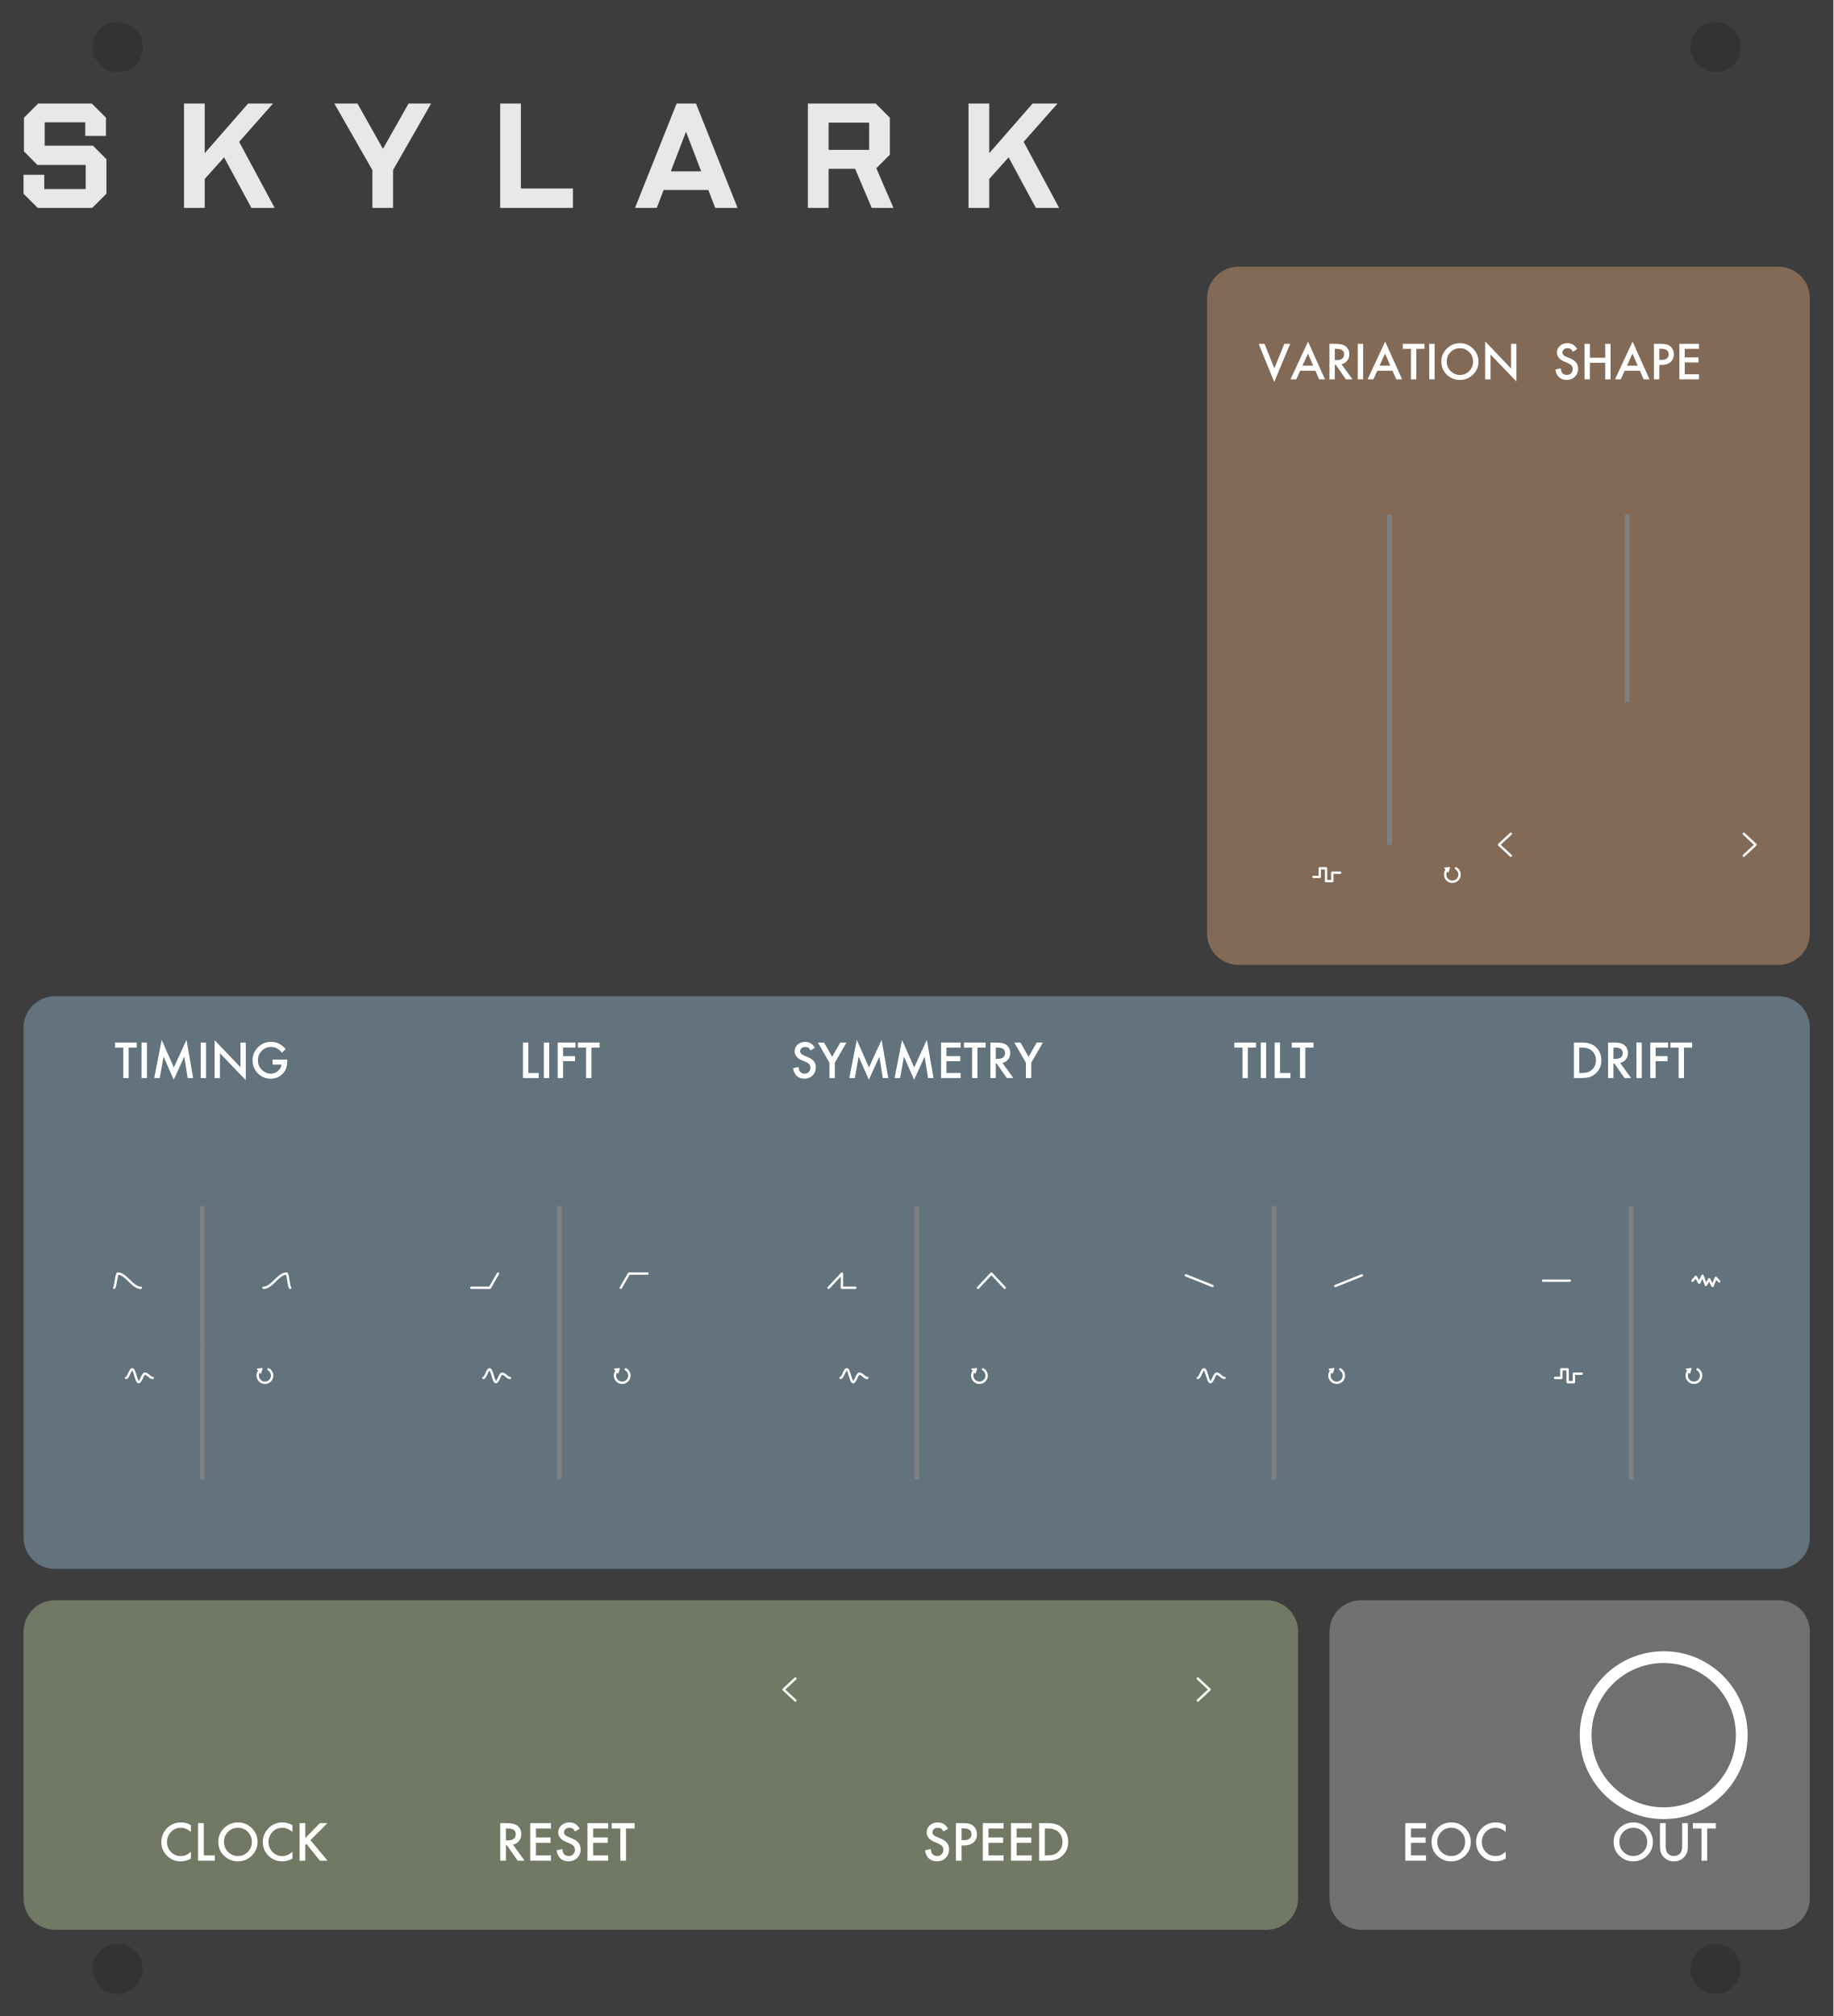
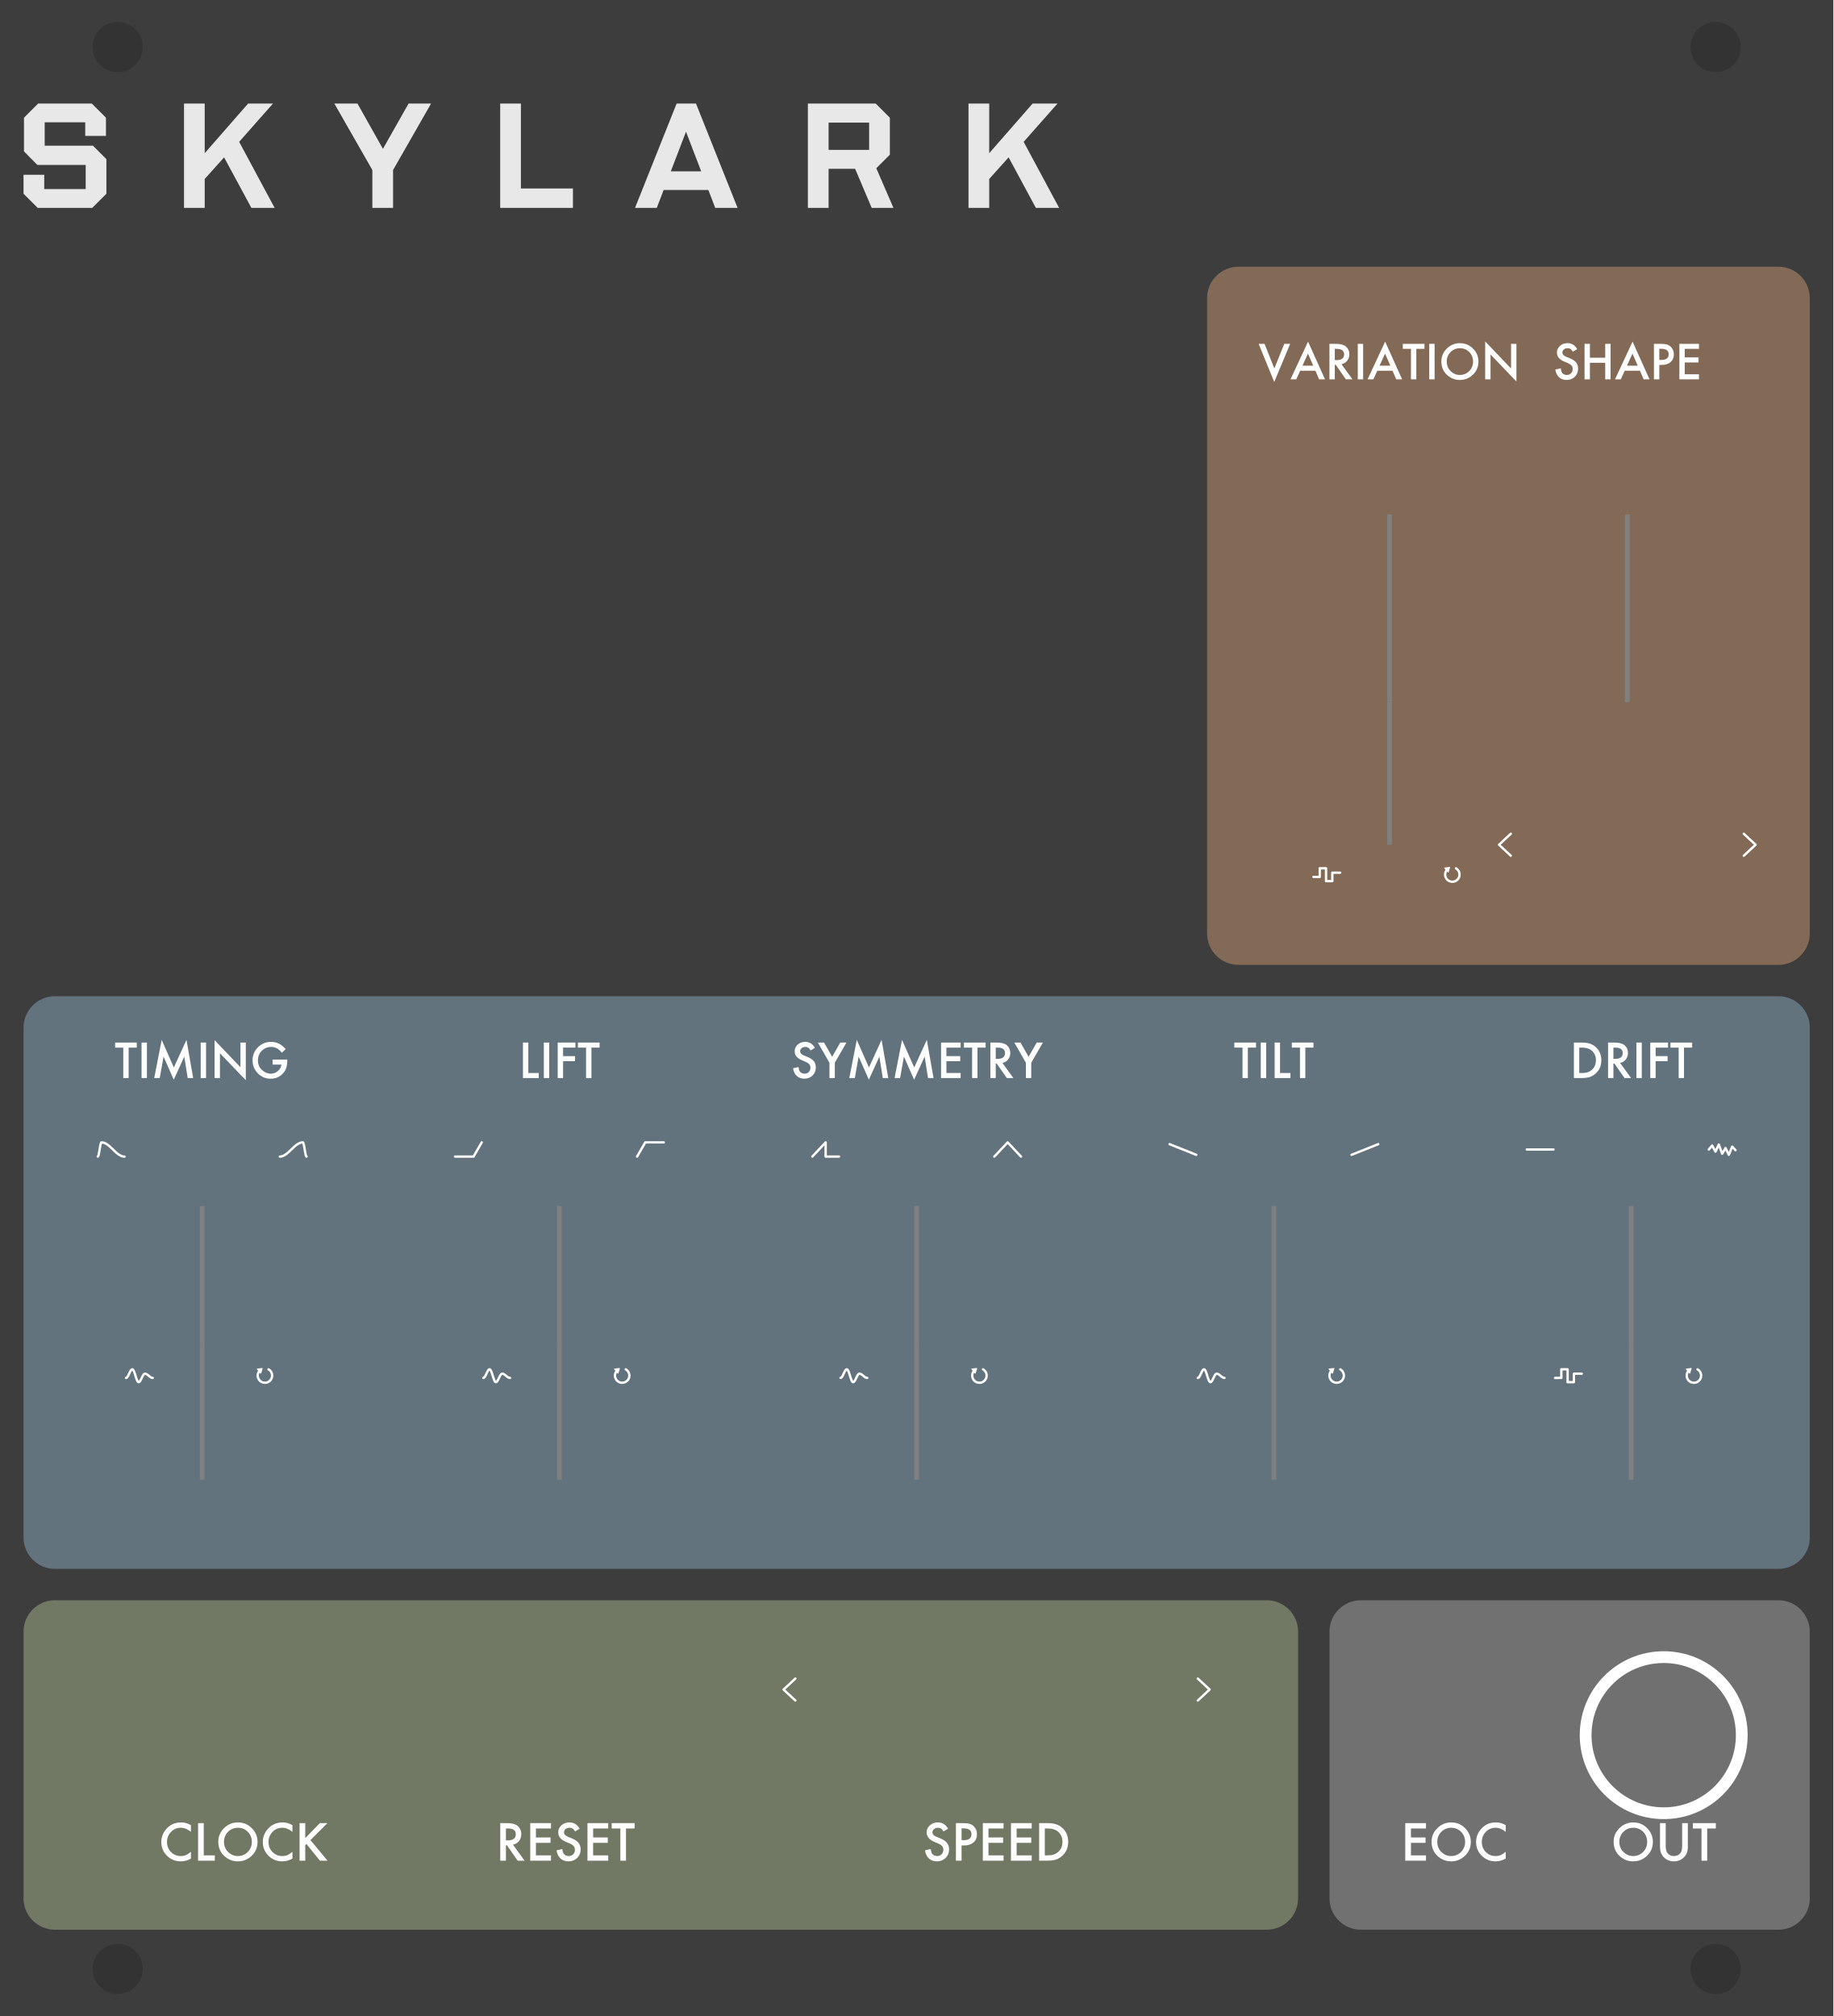
<svg xmlns="http://www.w3.org/2000/svg" version="1.1" width="116.84mm" height="128.5mm" viewBox="0 0 116.84 128.5">
  <g id="panel">
    <rect x="0" y="0" width="116.84" height="128.5" fill="#3d3d3d" />
    <rect class="zone" x="76.93" y="17.00" width="38.41" height="44.50" rx="2.00" fill="#b98f6a" fill-opacity="0.55" />
    <rect class="zone" x="1.50" y="63.50" width="113.84" height="36.50" rx="2.00" fill="#7f9fb3" fill-opacity="0.55" />
    <rect class="zone" x="1.50" y="102.00" width="81.23" height="21.00" rx="2.00" fill="#9aa883" fill-opacity="0.55" />
    <rect class="zone" x="84.73" y="102.00" width="30.61" height="21.00" rx="2.00" fill="#9a9a9a" fill-opacity="0.55" />
    <rect class="zone" x="100.68" y="105.25" width="10.70" height="10.70" rx="5.35" fill="#ffffff" fill-opacity="1.0" />
    <rect class="zone" x="101.43" y="106.00" width="9.20" height="9.20" rx="4.60" fill="#707070" fill-opacity="1.0" />
    <circle cx="7.5" cy="3.0" r="1.6" fill="#333333" />
    <circle cx="109.34" cy="3.0" r="1.6" fill="#333333" />
    <circle cx="7.5" cy="125.5" r="1.6" fill="#333333" />
    <circle cx="109.34" cy="125.5" r="1.6" fill="#333333" />
    <rect x="88.41" y="32.791" width="0.3" height="11.962" fill="#808080" />
    <rect x="88.41" y="44.753" width="0.3" height="9.091" fill="#808080" />
    <rect x="103.56" y="32.791" width="0.3" height="11.962" fill="#808080" />
    <rect x="12.734" y="76.868" width="0.3" height="8.911" fill="#808080" />
    <rect x="12.734" y="85.779" width="0.3" height="8.533" fill="#808080" />
    <rect x="35.502" y="76.868" width="0.3" height="8.911" fill="#808080" />
    <rect x="35.502" y="85.779" width="0.3" height="8.533" fill="#808080" />
    <rect x="58.27" y="76.868" width="0.3" height="8.911" fill="#808080" />
    <rect x="58.27" y="85.779" width="0.3" height="8.533" fill="#808080" />
    <rect x="81.038" y="76.868" width="0.3" height="8.911" fill="#808080" />
    <rect x="81.038" y="85.779" width="0.3" height="8.533" fill="#808080" />
    <rect x="103.806" y="76.868" width="0.3" height="8.911" fill="#808080" />
    <rect x="103.806" y="85.779" width="0.3" height="8.533" fill="#808080" />
    <path fill="#e8e8e8" d="M2.402 13.25H5.879L6.781 12.348V10.143L5.926 9.288H2.848V7.797H5.432V8.662H6.753V7.503L5.85 6.6H2.43L1.528 7.503V9.649L2.383 10.514H5.461V12.053H2.82V11.141H1.499V12.348Z M11.727 13.25H13.047V11.407L14.282 10.03L16.021 13.25H17.503L15.242 9.041L17.398 6.6H15.812L13.047 9.764V6.6H11.727Z M23.731 13.25H25.051V10.837L27.474 6.6H26.039L24.405 9.488L22.781 6.6H21.308L23.731 10.837Z M31.878 13.25H36.514V12.015H33.198V6.6H31.878Z M40.471 13.25H41.858L42.295 12.11H45.145L45.582 13.25H47.007L44.357 6.6H43.122ZM42.751 10.922 43.72 8.396 44.689 10.922Z M51.487 13.25H52.808V10.761H54.499L55.553 13.25H56.94L55.848 10.723L56.712 9.858V7.503L55.81 6.6H51.487ZM52.808 9.555V7.816H55.392V9.555Z M61.724 13.25H63.045V11.407L64.28 10.03L66.018 13.25H67.5L65.239 9.041L67.396 6.6H65.809L63.045 9.764V6.6H61.724Z" />
    <path fill="#ffffff" d="M80.591 21.916 81.216 23.484 81.85 21.916H82.224L81.209 24.348L80.217 21.916Z M83.834 23.629H82.865L82.613 24.178H82.246L83.365 21.774L84.445 24.178H84.071ZM83.695 23.308 83.359 22.539 83.008 23.308Z M85.493 23.214 86.194 24.178H85.776L85.13 23.252H85.069V24.178H84.727V21.916H85.127Q85.575 21.916 85.775 22.085Q85.994 22.272 85.994 22.58Q85.994 22.82 85.857 22.993Q85.719 23.166 85.493 23.214ZM85.069 22.955H85.177Q85.662 22.955 85.662 22.584Q85.662 22.237 85.19 22.237H85.069Z M86.875 21.916V24.178H86.533V21.916Z M88.747 23.629H87.779L87.527 24.178H87.159L88.278 21.774L89.358 24.178H88.984ZM88.608 23.308 88.272 22.539 87.921 23.308Z M90.264 22.237V24.178H89.923V22.237H89.403V21.916H90.783V22.237Z M91.429 21.916V24.178H91.088V21.916Z M91.86 23.037Q91.86 22.559 92.21 22.217Q92.558 21.874 93.048 21.874Q93.531 21.874 93.877 22.22Q94.224 22.565 94.224 23.05Q94.224 23.538 93.875 23.878Q93.525 24.219 93.03 24.219Q92.592 24.219 92.243 23.916Q91.86 23.58 91.86 23.037ZM92.204 23.041Q92.204 23.416 92.456 23.658Q92.706 23.9 93.034 23.9Q93.39 23.9 93.635 23.654Q93.88 23.405 93.88 23.047Q93.88 22.685 93.638 22.441Q93.398 22.195 93.043 22.195Q92.69 22.195 92.447 22.441Q92.204 22.684 92.204 23.041Z M94.653 24.178V21.762L96.302 23.488V21.916H96.644V24.316L94.994 22.595V24.178Z" />
    <path fill="#ffffff" d="M100.516 22.253 100.239 22.417Q100.161 22.282 100.091 22.241Q100.018 22.195 99.902 22.195Q99.76 22.195 99.666 22.275Q99.573 22.354 99.573 22.474Q99.573 22.64 99.819 22.741L100.044 22.833Q100.32 22.945 100.447 23.105Q100.575 23.265 100.575 23.498Q100.575 23.81 100.366 24.014Q100.157 24.219 99.846 24.219Q99.552 24.219 99.36 24.045Q99.171 23.87 99.124 23.554L99.47 23.478Q99.493 23.677 99.552 23.753Q99.658 23.9 99.86 23.9Q100.019 23.9 100.125 23.793Q100.23 23.686 100.23 23.522Q100.23 23.456 100.212 23.401Q100.194 23.346 100.155 23.3Q100.116 23.254 100.054 23.213Q99.993 23.173 99.908 23.136L99.69 23.046Q99.225 22.849 99.225 22.471Q99.225 22.217 99.42 22.045Q99.615 21.872 99.905 21.872Q100.296 21.872 100.516 22.253Z M101.327 22.801H102.303V21.916H102.644V24.178H102.303V23.122H101.327V24.178H100.986V21.916H101.327Z M104.515 23.629H103.547L103.295 24.178H102.927L104.046 21.774L105.126 24.178H104.752ZM104.376 23.308 104.04 22.539 103.689 23.308Z M105.75 23.26V24.178H105.408V21.916H105.795Q106.079 21.916 106.224 21.956Q106.371 21.995 106.482 22.105Q106.677 22.296 106.677 22.586Q106.677 22.896 106.469 23.078Q106.261 23.26 105.908 23.26ZM105.75 22.943H105.877Q106.347 22.943 106.347 22.581Q106.347 22.231 105.863 22.231H105.75Z M108.277 22.237H107.37V22.781H108.25V23.101H107.37V23.857H108.277V24.178H107.029V21.916H108.277Z" />
    <path fill="#ffffff" d="M8.199 66.774V68.715H7.857V66.774H7.337V66.453H8.717V66.774Z M9.363 66.453V68.715H9.022V66.453Z M9.828 68.715 10.304 66.283 11.08 68.041 11.884 66.283 12.312 68.715H11.962L11.744 67.35L11.074 68.819L10.424 67.348L10.181 68.715Z M13.132 66.453V68.715H12.791V66.453Z M13.676 68.715V66.299L15.325 68.025V66.453H15.666V68.853L14.017 67.132V68.715Z M17.372 67.537H18.306V67.612Q18.306 67.867 18.246 68.063Q18.187 68.245 18.048 68.403Q17.733 68.757 17.247 68.757Q16.772 68.757 16.434 68.415Q16.096 68.07 16.096 67.589Q16.096 67.096 16.44 66.754Q16.784 66.409 17.278 66.409Q17.543 66.409 17.773 66.518Q17.993 66.626 18.205 66.869L17.962 67.102Q17.684 66.732 17.284 66.732Q16.925 66.732 16.682 66.979Q16.438 67.222 16.438 67.589Q16.438 67.966 16.709 68.211Q16.963 68.438 17.259 68.438Q17.511 68.438 17.711 68.268Q17.912 68.097 17.936 67.858H17.372Z" />
    <path fill="#ffffff" d="M33.671 66.453V68.394H34.336V68.715H33.329V66.453Z M35.001 66.453V68.715H34.66V66.453Z M36.674 66.774H35.886V67.318H36.646V67.638H35.886V68.715H35.544V66.453H36.674Z M37.693 66.774V68.715H37.352V66.774H36.832V66.453H38.212V66.774Z" />
    <path fill="#ffffff" d="M51.936 66.79 51.659 66.954Q51.581 66.819 51.511 66.778Q51.438 66.732 51.322 66.732Q51.18 66.732 51.086 66.812Q50.993 66.891 50.993 67.011Q50.993 67.177 51.239 67.278L51.464 67.37Q51.74 67.482 51.867 67.642Q51.994 67.802 51.994 68.035Q51.994 68.347 51.786 68.551Q51.577 68.756 51.266 68.756Q50.972 68.756 50.78 68.582Q50.591 68.407 50.544 68.091L50.89 68.015Q50.913 68.214 50.972 68.29Q51.077 68.437 51.28 68.437Q51.439 68.437 51.545 68.33Q51.65 68.223 51.65 68.059Q51.65 67.993 51.632 67.938Q51.614 67.883 51.575 67.837Q51.536 67.791 51.474 67.75Q51.413 67.71 51.328 67.673L51.11 67.583Q50.645 67.386 50.645 67.008Q50.645 66.754 50.84 66.582Q51.035 66.409 51.325 66.409Q51.716 66.409 51.936 66.79Z M52.863 67.738 52.125 66.453H52.517L53.035 67.357L53.553 66.453H53.946L53.204 67.738V68.715H52.863Z M54.127 68.715 54.603 66.283 55.38 68.041 56.184 66.283 56.612 68.715H56.262L56.043 67.35L55.374 68.819L54.723 67.348L54.48 68.715Z M57.012 68.715 57.488 66.283 58.264 68.041 59.068 66.283 59.496 68.715H59.146L58.928 67.35L58.258 68.819L57.608 67.348L57.365 68.715Z M61.223 66.774H60.316V67.318H61.197V67.638H60.316V68.394H61.223V68.715H59.975V66.453H61.223Z M62.295 66.774V68.715H61.954V66.774H61.434V66.453H62.814V66.774Z M63.885 67.751 64.585 68.715H64.167L63.521 67.789H63.46V68.715H63.118V66.453H63.518Q63.967 66.453 64.166 66.622Q64.386 66.809 64.386 67.117Q64.386 67.357 64.248 67.53Q64.11 67.703 63.885 67.751ZM63.46 67.492H63.568Q64.053 67.492 64.053 67.121Q64.053 66.774 63.581 66.774H63.46Z M65.382 67.738 64.643 66.453H65.036L65.553 67.357L66.072 66.453H66.464L65.723 67.738V68.715H65.382Z" />
    <path fill="#ffffff" d="M79.528 66.774V68.715H79.187V66.774H78.667V66.453H80.047V66.774Z M80.693 66.453V68.715H80.352V66.453Z M81.578 66.453V68.394H82.243V68.715H81.236V66.453Z M83.19 66.774V68.715H82.849V66.774H82.329V66.453H83.709V66.774Z" />
    <path fill="#ffffff" d="M100.306 68.715V66.453H100.781Q101.122 66.453 101.32 66.521Q101.532 66.587 101.705 66.745Q102.055 67.064 102.055 67.584Q102.055 68.106 101.691 68.428Q101.508 68.589 101.307 68.652Q101.119 68.715 100.775 68.715ZM100.648 68.394H100.801Q101.031 68.394 101.184 68.346Q101.336 68.295 101.459 68.183Q101.711 67.953 101.711 67.584Q101.711 67.212 101.462 66.981Q101.238 66.774 100.801 66.774H100.648Z M103.251 67.751 103.951 68.715H103.533L102.887 67.789H102.826V68.715H102.485V66.453H102.884Q103.333 66.453 103.532 66.622Q103.752 66.809 103.752 67.117Q103.752 67.357 103.614 67.53Q103.476 67.703 103.251 67.751ZM102.826 67.492H102.934Q103.419 67.492 103.419 67.121Q103.419 66.774 102.947 66.774H102.826Z M104.632 66.453V68.715H104.291V66.453Z M106.305 66.774H105.517V67.318H106.277V67.638H105.517V68.715H105.175V66.453H106.305Z M107.324 66.774V68.715H106.983V66.774H106.463V66.453H107.843V66.774Z" />
    <path fill="#ffffff" d="M12.168 116.335V116.763Q11.855 116.501 11.52 116.501Q11.151 116.501 10.898 116.766Q10.644 117.03 10.644 117.411Q10.644 117.788 10.898 118.047Q11.152 118.305 11.521 118.305Q11.712 118.305 11.845 118.243Q11.92 118.212 12 118.16Q12.079 118.107 12.168 118.033V118.468Q11.858 118.643 11.517 118.643Q11.004 118.643 10.641 118.285Q10.28 117.924 10.28 117.414Q10.28 116.957 10.582 116.599Q10.954 116.16 11.545 116.16Q11.867 116.16 12.168 116.335Z M12.985 116.206V118.26H13.689V118.6H12.624V116.206Z M13.912 117.392Q13.912 116.887 14.282 116.524Q14.651 116.161 15.169 116.161Q15.681 116.161 16.047 116.527Q16.414 116.893 16.414 117.406Q16.414 117.923 16.045 118.282Q15.675 118.643 15.151 118.643Q14.687 118.643 14.318 118.322Q13.912 117.967 13.912 117.392ZM14.276 117.397Q14.276 117.794 14.543 118.05Q14.808 118.305 15.155 118.305Q15.532 118.305 15.791 118.045Q16.05 117.781 16.05 117.403Q16.05 117.02 15.794 116.761Q15.54 116.501 15.165 116.501Q14.791 116.501 14.534 116.761Q14.276 117.019 14.276 117.397Z M18.637 116.335V116.763Q18.324 116.501 17.989 116.501Q17.62 116.501 17.367 116.766Q17.113 117.03 17.113 117.411Q17.113 117.788 17.367 118.047Q17.622 118.305 17.991 118.305Q18.181 118.305 18.315 118.243Q18.389 118.212 18.469 118.16Q18.549 118.107 18.637 118.033V118.468Q18.327 118.643 17.986 118.643Q17.473 118.643 17.11 118.285Q16.749 117.924 16.749 117.414Q16.749 116.957 17.051 116.599Q17.423 116.16 18.014 116.16Q18.336 116.16 18.637 116.335Z M19.454 117.161 20.386 116.206H20.868L19.786 117.29L20.874 118.6H20.391L19.529 117.535L19.454 117.609V118.6H19.093V116.206H19.454Z" />
    <path fill="#ffffff" d="M32.693 117.58 33.434 118.6H32.992L32.309 117.62H32.244V118.6H31.882V116.206H32.306Q32.78 116.206 32.991 116.385Q33.223 116.583 33.223 116.909Q33.223 117.163 33.078 117.346Q32.932 117.529 32.693 117.58ZM32.244 117.306H32.358Q32.872 117.306 32.872 116.913Q32.872 116.546 32.372 116.546H32.244Z M35.115 116.546H34.155V117.121H35.087V117.461H34.155V118.26H35.115V118.6H33.794V116.206H35.115Z M36.943 116.563 36.65 116.737Q36.567 116.594 36.493 116.551Q36.415 116.501 36.293 116.501Q36.143 116.501 36.043 116.586Q35.944 116.67 35.944 116.797Q35.944 116.972 36.205 117.079L36.443 117.177Q36.735 117.295 36.87 117.464Q37.005 117.634 37.005 117.881Q37.005 118.211 36.784 118.426Q36.563 118.643 36.234 118.643Q35.923 118.643 35.719 118.459Q35.519 118.274 35.47 117.94L35.836 117.859Q35.86 118.07 35.923 118.15Q36.034 118.305 36.248 118.305Q36.417 118.305 36.529 118.192Q36.64 118.079 36.64 117.905Q36.64 117.836 36.621 117.778Q36.602 117.719 36.56 117.671Q36.519 117.622 36.454 117.579Q36.389 117.536 36.299 117.498L36.068 117.402Q35.577 117.194 35.577 116.794Q35.577 116.524 35.783 116.343Q35.989 116.16 36.296 116.16Q36.71 116.16 36.943 116.563Z M38.761 116.546H37.801V117.121H38.733V117.461H37.801V118.26H38.761V118.6H37.44V116.206H38.761Z M39.896 116.546V118.6H39.535V116.546H38.984V116.206H40.445V116.546Z" />
    <path fill="#ffffff" d="M60.423 116.563 60.13 116.737Q60.048 116.594 59.974 116.551Q59.896 116.501 59.774 116.501Q59.624 116.501 59.524 116.586Q59.425 116.67 59.425 116.797Q59.425 116.972 59.686 117.079L59.924 117.177Q60.216 117.295 60.351 117.464Q60.486 117.634 60.486 117.881Q60.486 118.211 60.265 118.426Q60.044 118.643 59.715 118.643Q59.403 118.643 59.2 118.459Q59 118.274 58.951 117.94L59.317 117.859Q59.341 118.07 59.403 118.15Q59.515 118.305 59.729 118.305Q59.898 118.305 60.01 118.192Q60.121 118.079 60.121 117.905Q60.121 117.836 60.102 117.778Q60.082 117.719 60.041 117.671Q60 117.622 59.935 117.579Q59.87 117.536 59.78 117.498L59.549 117.402Q59.058 117.194 59.058 116.794Q59.058 116.524 59.264 116.343Q59.47 116.16 59.777 116.16Q60.191 116.16 60.423 116.563Z M61.282 117.628V118.6H60.921V116.206H61.33Q61.631 116.206 61.785 116.248Q61.94 116.29 62.057 116.406Q62.264 116.608 62.264 116.915Q62.264 117.243 62.044 117.436Q61.823 117.628 61.45 117.628ZM61.282 117.293H61.417Q61.915 117.293 61.915 116.91Q61.915 116.54 61.402 116.54H61.282Z M63.957 116.546H62.997V117.121H63.929V117.461H62.997V118.26H63.957V118.6H62.636V116.206H63.957Z M65.752 116.546H64.792V117.121H65.724V117.461H64.792V118.26H65.752V118.6H64.431V116.206H65.752Z M66.226 118.6V116.206H66.729Q67.09 116.206 67.299 116.278Q67.524 116.347 67.707 116.515Q68.077 116.853 68.077 117.403Q68.077 117.955 67.691 118.296Q67.497 118.467 67.285 118.533Q67.087 118.6 66.722 118.6ZM66.587 118.26H66.75Q66.994 118.26 67.155 118.209Q67.316 118.155 67.446 118.037Q67.713 117.794 67.713 117.403Q67.713 117.009 67.449 116.764Q67.212 116.546 66.75 116.546H66.587Z" />
    <path fill="#ffffff" d="M90.881 116.546H89.922V117.121H90.853V117.461H89.922V118.26H90.881V118.6H89.56V116.206H90.881Z M91.236 117.392Q91.236 116.887 91.607 116.524Q91.976 116.161 92.493 116.161Q93.005 116.161 93.371 116.527Q93.738 116.893 93.738 117.406Q93.738 117.923 93.369 118.282Q92.999 118.643 92.475 118.643Q92.011 118.643 91.642 118.322Q91.236 117.967 91.236 117.392ZM91.601 117.397Q91.601 117.794 91.867 118.05Q92.132 118.305 92.48 118.305Q92.856 118.305 93.115 118.045Q93.374 117.781 93.374 117.403Q93.374 117.02 93.118 116.761Q92.864 116.501 92.489 116.501Q92.115 116.501 91.858 116.761Q91.601 117.019 91.601 117.397Z M95.961 116.335V116.763Q95.648 116.501 95.313 116.501Q94.944 116.501 94.692 116.766Q94.438 117.03 94.438 117.411Q94.438 117.788 94.692 118.047Q94.946 118.305 95.315 118.305Q95.506 118.305 95.639 118.243Q95.713 118.212 95.793 118.16Q95.873 118.107 95.961 118.033V118.468Q95.651 118.643 95.31 118.643Q94.797 118.643 94.434 118.285Q94.073 117.924 94.073 117.414Q94.073 116.957 94.376 116.599Q94.748 116.16 95.338 116.16Q95.661 116.16 95.961 116.335Z" />
    <path fill="#ffffff" d="M102.839 117.392Q102.839 116.887 103.21 116.524Q103.579 116.161 104.097 116.161Q104.608 116.161 104.974 116.527Q105.341 116.893 105.341 117.406Q105.341 117.923 104.972 118.282Q104.602 118.643 104.078 118.643Q103.614 118.643 103.245 118.322Q102.839 117.967 102.839 117.392ZM103.204 117.397Q103.204 117.794 103.47 118.05Q103.735 118.305 104.083 118.305Q104.459 118.305 104.718 118.045Q104.977 117.781 104.977 117.403Q104.977 117.02 104.721 116.761Q104.467 116.501 104.092 116.501Q103.718 116.501 103.461 116.761Q103.204 117.019 103.204 117.397Z M106.157 116.206V117.648Q106.157 117.957 106.258 118.099Q106.408 118.305 106.681 118.305Q106.955 118.305 107.106 118.099Q107.206 117.961 107.206 117.648V116.206H107.568V117.747Q107.568 118.126 107.332 118.371Q107.067 118.643 106.681 118.643Q106.295 118.643 106.031 118.371Q105.796 118.126 105.796 117.747V116.206Z M108.802 116.546V118.6H108.44V116.546H107.89V116.206H109.351V116.546Z" />
  </g>
  <g id="glyphs">
-     <polyline points="7.272,82.083 7.314,82.008 7.357,81.81 7.399,81.553 7.442,81.321 7.484,81.19 7.502,81.177 7.527,81.178 7.569,81.182 7.612,81.19 7.654,81.201 7.697,81.216 7.739,81.234 7.782,81.256 7.824,81.281 7.867,81.308 7.91,81.338 7.952,81.371 7.995,81.406 8.037,81.442 8.079,81.481 8.122,81.52 8.165,81.56 8.207,81.601 8.249,81.642 8.292,81.683 8.335,81.724 8.377,81.763 8.419,81.802 8.462,81.839 8.505,81.875 8.547,81.908 8.589,81.94 8.632,81.968 8.675,81.994 8.717,82.017 8.759,82.037 8.802,82.053 8.845,82.066 8.887,82.075 8.93,82.081 8.972,82.083" fill="none" stroke="#ffffff" stroke-width="0.15" stroke-linecap="round" stroke-linejoin="round" />
-     <polyline points="16.796,82.083 16.838,82.081 16.881,82.075 16.924,82.066 16.966,82.053 17.009,82.037 17.051,82.017 17.093,81.994 17.136,81.968 17.178,81.94 17.221,81.908 17.264,81.875 17.306,81.839 17.349,81.802 17.391,81.763 17.433,81.724 17.476,81.683 17.518,81.642 17.561,81.601 17.604,81.56 17.646,81.52 17.689,81.481 17.731,81.442 17.773,81.406 17.816,81.371 17.858,81.338 17.901,81.308 17.944,81.281 17.986,81.256 18.029,81.234 18.071,81.216 18.113,81.201 18.156,81.19 18.198,81.182 18.241,81.178 18.266,81.177 18.284,81.19 18.326,81.321 18.369,81.553 18.411,81.81 18.453,82.008 18.496,82.083" fill="none" stroke="#ffffff" stroke-width="0.15" stroke-linecap="round" stroke-linejoin="round" />
-     <polyline points="30.04,82.083 31.217,82.083 31.74,81.177" fill="none" stroke="#ffffff" stroke-width="0.15" stroke-linecap="round" stroke-linejoin="round" />
-     <polyline points="39.564,82.083 40.087,81.177 41.264,81.177" fill="none" stroke="#ffffff" stroke-width="0.15" stroke-linecap="round" stroke-linejoin="round" />
-     <polyline points="52.808,82.083 53.658,81.177 53.658,82.083 54.508,82.083" fill="none" stroke="#ffffff" stroke-width="0.15" stroke-linecap="round" stroke-linejoin="round" />
-     <polyline points="62.332,82.083 63.182,81.177 64.032,82.083" fill="none" stroke="#ffffff" stroke-width="0.15" stroke-linecap="round" stroke-linejoin="round" />
-     <polyline points="75.576,81.29 77.276,81.97" fill="none" stroke="#ffffff" stroke-width="0.15" stroke-linecap="round" stroke-linejoin="round" />
-     <polyline points="85.1,81.97 86.8,81.29" fill="none" stroke="#ffffff" stroke-width="0.15" stroke-linecap="round" stroke-linejoin="round" />
-     <polyline points="98.344,81.63 100.044,81.63" fill="none" stroke="#ffffff" stroke-width="0.15" stroke-linecap="round" stroke-linejoin="round" />
-     <polyline points="107.868,81.63 108.081,81.381 108.293,81.766 108.505,81.313 108.718,81.902 108.93,81.54 109.143,81.969 109.356,81.449 109.568,81.675" fill="none" stroke="#ffffff" stroke-width="0.15" stroke-linecap="round" stroke-linejoin="round" />
+     <polyline points="6.234,73.721 6.277,73.647 6.319,73.448 6.362,73.191 6.404,72.959 6.447,72.828 6.464,72.815 6.489,72.816 6.532,72.82 6.574,72.828 6.617,72.839 6.659,72.854 6.702,72.873 6.744,72.894 6.787,72.919 6.829,72.946 6.872,72.977 6.914,73.009 6.957,73.044 6.999,73.08 7.042,73.118 7.084,73.158 7.127,73.198 7.169,73.239 7.212,73.28 7.254,73.321 7.296,73.362 7.339,73.401 7.381,73.44 7.424,73.477 7.466,73.513 7.509,73.546 7.551,73.578 7.594,73.606 7.636,73.632 7.679,73.655 7.721,73.675 7.764,73.691 7.806,73.704 7.849,73.713 7.891,73.719 7.934,73.721" fill="none" stroke="#ffffff" stroke-width="0.15" stroke-linecap="round" stroke-linejoin="round" />
+     <polyline points="17.834,73.721 17.877,73.719 17.919,73.713 17.962,73.704 18.004,73.691 18.047,73.675 18.089,73.655 18.131,73.632 18.174,73.606 18.216,73.578 18.259,73.546 18.302,73.513 18.344,73.477 18.387,73.44 18.429,73.401 18.471,73.362 18.514,73.321 18.556,73.28 18.599,73.239 18.642,73.198 18.684,73.158 18.727,73.118 18.769,73.08 18.811,73.044 18.854,73.009 18.896,72.977 18.939,72.946 18.982,72.919 19.024,72.894 19.067,72.873 19.109,72.854 19.151,72.839 19.194,72.828 19.236,72.82 19.279,72.816 19.304,72.815 19.322,72.828 19.364,72.959 19.407,73.191 19.449,73.448 19.491,73.647 19.534,73.721" fill="none" stroke="#ffffff" stroke-width="0.15" stroke-linecap="round" stroke-linejoin="round" />
+     <polyline points="29.002,73.721 30.179,73.721 30.702,72.815" fill="none" stroke="#ffffff" stroke-width="0.15" stroke-linecap="round" stroke-linejoin="round" />
+     <polyline points="40.602,73.721 41.125,72.815 42.302,72.815" fill="none" stroke="#ffffff" stroke-width="0.15" stroke-linecap="round" stroke-linejoin="round" />
+     <polyline points="51.77,73.721 52.62,72.815 52.62,73.721 53.47,73.721" fill="none" stroke="#ffffff" stroke-width="0.15" stroke-linecap="round" stroke-linejoin="round" />
+     <polyline points="63.37,73.721 64.22,72.815 65.07,73.721" fill="none" stroke="#ffffff" stroke-width="0.15" stroke-linecap="round" stroke-linejoin="round" />
+     <polyline points="74.538,72.928 76.238,73.608" fill="none" stroke="#ffffff" stroke-width="0.15" stroke-linecap="round" stroke-linejoin="round" />
+     <polyline points="86.138,73.608 87.838,72.928" fill="none" stroke="#ffffff" stroke-width="0.15" stroke-linecap="round" stroke-linejoin="round" />
+     <polyline points="97.306,73.268 99.006,73.268" fill="none" stroke="#ffffff" stroke-width="0.15" stroke-linecap="round" stroke-linejoin="round" />
+     <polyline points="108.906,73.268 109.118,73.019 109.331,73.404 109.543,72.951 109.756,73.54 109.969,73.177 110.181,73.608 110.394,73.087 110.606,73.313" fill="none" stroke="#ffffff" stroke-width="0.15" stroke-linecap="round" stroke-linejoin="round" />
    <polyline points="83.71,55.894 84.11,55.894 84.11,55.344 84.51,55.344 84.51,56.164 84.91,56.164 84.91,55.624 85.41,55.624" fill="none" stroke="#ffffff" stroke-width="0.15" stroke-linecap="round" stroke-linejoin="round" />
    <polyline points="92.79,55.346 92.868,55.403 92.933,55.475 92.981,55.559 93.01,55.651 93.02,55.747 93.009,55.844 92.978,55.935 92.929,56.019 92.863,56.09 92.784,56.146 92.695,56.184 92.6,56.202 92.503,56.2 92.409,56.178 92.321,56.137 92.244,56.079 92.181,56.005 92.135,55.92 92.108,55.827 92.1,55.731 92.113,55.635 92.146,55.544 92.197,55.461 92.264,55.392" fill="none" stroke="#ffffff" stroke-width="0.15" stroke-linecap="round" stroke-linejoin="round" />
    <polygon points="92.384,55.291 92.294,55.589 92.075,55.328" fill="#ffffff" stroke="#ffffff" stroke-width="0.06" stroke-linejoin="round" />
    <polyline points="8.034,87.829 8.067,87.82 8.101,87.792 8.134,87.749 8.167,87.692 8.201,87.625 8.234,87.554 8.267,87.483 8.301,87.416 8.334,87.359 8.367,87.316 8.401,87.288 8.434,87.279 8.467,87.293 8.501,87.334 8.534,87.399 8.567,87.484 8.601,87.583 8.634,87.689 8.667,87.795 8.701,87.894 8.734,87.979 8.767,88.044 8.801,88.085 8.834,88.099 8.867,88.09 8.901,88.063 8.934,88.02 8.967,87.964 9.001,87.899 9.034,87.829 9.067,87.759 9.101,87.694 9.134,87.638 9.167,87.595 9.201,87.568 9.234,87.559 9.276,87.564 9.317,87.577 9.359,87.599 9.401,87.626 9.442,87.659 9.484,87.694 9.526,87.729 9.567,87.761 9.609,87.79 9.651,87.811 9.692,87.824 9.734,87.829" fill="none" stroke="#ffffff" stroke-width="0.15" stroke-linecap="round" stroke-linejoin="round" />
    <polyline points="17.114,87.281 17.192,87.338 17.257,87.41 17.305,87.494 17.334,87.586 17.344,87.682 17.333,87.779 17.302,87.87 17.253,87.954 17.187,88.025 17.108,88.081 17.019,88.119 16.924,88.137 16.827,88.135 16.733,88.114 16.645,88.072 16.568,88.014 16.505,87.94 16.459,87.855 16.432,87.762 16.424,87.666 16.437,87.57 16.47,87.479 16.521,87.396 16.588,87.327" fill="none" stroke="#ffffff" stroke-width="0.15" stroke-linecap="round" stroke-linejoin="round" />
    <polygon points="16.708,87.226 16.618,87.524 16.399,87.263" fill="#ffffff" stroke="#ffffff" stroke-width="0.06" stroke-linejoin="round" />
    <polyline points="30.802,87.829 30.835,87.82 30.869,87.792 30.902,87.749 30.935,87.692 30.969,87.625 31.002,87.554 31.035,87.483 31.069,87.416 31.102,87.359 31.135,87.316 31.169,87.288 31.202,87.279 31.235,87.293 31.269,87.334 31.302,87.399 31.335,87.484 31.369,87.583 31.402,87.689 31.435,87.795 31.469,87.894 31.502,87.979 31.535,88.044 31.569,88.085 31.602,88.099 31.635,88.09 31.669,88.063 31.702,88.02 31.735,87.964 31.769,87.899 31.802,87.829 31.835,87.759 31.869,87.694 31.902,87.638 31.935,87.595 31.969,87.568 32.002,87.559 32.044,87.564 32.085,87.577 32.127,87.599 32.169,87.626 32.21,87.659 32.252,87.694 32.294,87.729 32.335,87.761 32.377,87.79 32.419,87.811 32.46,87.824 32.502,87.829" fill="none" stroke="#ffffff" stroke-width="0.15" stroke-linecap="round" stroke-linejoin="round" />
    <polyline points="39.882,87.281 39.96,87.338 40.025,87.41 40.073,87.494 40.102,87.586 40.112,87.682 40.101,87.779 40.07,87.87 40.021,87.954 39.955,88.025 39.876,88.081 39.787,88.119 39.692,88.137 39.595,88.135 39.501,88.114 39.413,88.072 39.336,88.014 39.273,87.94 39.227,87.855 39.2,87.762 39.192,87.666 39.205,87.57 39.238,87.479 39.289,87.396 39.356,87.327" fill="none" stroke="#ffffff" stroke-width="0.15" stroke-linecap="round" stroke-linejoin="round" />
    <polygon points="39.476,87.226 39.386,87.524 39.167,87.263" fill="#ffffff" stroke="#ffffff" stroke-width="0.06" stroke-linejoin="round" />
    <polyline points="53.57,87.829 53.603,87.82 53.637,87.792 53.67,87.749 53.703,87.692 53.737,87.625 53.77,87.554 53.803,87.483 53.837,87.416 53.87,87.359 53.903,87.316 53.937,87.288 53.97,87.279 54.003,87.293 54.037,87.334 54.07,87.399 54.103,87.484 54.137,87.583 54.17,87.689 54.203,87.795 54.237,87.894 54.27,87.979 54.303,88.044 54.337,88.085 54.37,88.099 54.403,88.09 54.437,88.063 54.47,88.02 54.503,87.964 54.537,87.899 54.57,87.829 54.603,87.759 54.637,87.694 54.67,87.638 54.703,87.595 54.737,87.568 54.77,87.559 54.812,87.564 54.853,87.577 54.895,87.599 54.937,87.626 54.978,87.659 55.02,87.694 55.062,87.729 55.103,87.761 55.145,87.79 55.187,87.811 55.228,87.824 55.27,87.829" fill="none" stroke="#ffffff" stroke-width="0.15" stroke-linecap="round" stroke-linejoin="round" />
    <polyline points="62.65,87.281 62.728,87.338 62.793,87.41 62.841,87.494 62.87,87.586 62.88,87.682 62.869,87.779 62.838,87.87 62.789,87.954 62.723,88.025 62.644,88.081 62.555,88.119 62.46,88.137 62.363,88.135 62.269,88.114 62.181,88.072 62.104,88.014 62.041,87.94 61.995,87.855 61.968,87.762 61.96,87.666 61.973,87.57 62.006,87.479 62.057,87.396 62.124,87.327" fill="none" stroke="#ffffff" stroke-width="0.15" stroke-linecap="round" stroke-linejoin="round" />
    <polygon points="62.244,87.226 62.154,87.524 61.935,87.263" fill="#ffffff" stroke="#ffffff" stroke-width="0.06" stroke-linejoin="round" />
    <polyline points="76.338,87.829 76.371,87.82 76.405,87.792 76.438,87.749 76.471,87.692 76.505,87.625 76.538,87.554 76.571,87.483 76.605,87.416 76.638,87.359 76.671,87.316 76.705,87.288 76.738,87.279 76.771,87.293 76.805,87.334 76.838,87.399 76.871,87.484 76.905,87.583 76.938,87.689 76.971,87.795 77.005,87.894 77.038,87.979 77.071,88.044 77.105,88.085 77.138,88.099 77.171,88.09 77.205,88.063 77.238,88.02 77.271,87.964 77.305,87.899 77.338,87.829 77.371,87.759 77.405,87.694 77.438,87.638 77.471,87.595 77.505,87.568 77.538,87.559 77.58,87.564 77.621,87.577 77.663,87.599 77.705,87.626 77.746,87.659 77.788,87.694 77.83,87.729 77.871,87.761 77.913,87.79 77.955,87.811 77.996,87.824 78.038,87.829" fill="none" stroke="#ffffff" stroke-width="0.15" stroke-linecap="round" stroke-linejoin="round" />
    <polyline points="85.418,87.281 85.496,87.338 85.561,87.41 85.609,87.494 85.638,87.586 85.648,87.682 85.637,87.779 85.606,87.87 85.557,87.954 85.491,88.025 85.412,88.081 85.323,88.119 85.228,88.137 85.131,88.135 85.037,88.114 84.949,88.072 84.872,88.014 84.809,87.94 84.763,87.855 84.736,87.762 84.728,87.666 84.741,87.57 84.774,87.479 84.825,87.396 84.892,87.327" fill="none" stroke="#ffffff" stroke-width="0.15" stroke-linecap="round" stroke-linejoin="round" />
    <polygon points="85.012,87.226 84.922,87.524 84.703,87.263" fill="#ffffff" stroke="#ffffff" stroke-width="0.06" stroke-linejoin="round" />
    <polyline points="99.106,87.829 99.506,87.829 99.506,87.279 99.906,87.279 99.906,88.099 100.306,88.099 100.306,87.559 100.806,87.559" fill="none" stroke="#ffffff" stroke-width="0.15" stroke-linecap="round" stroke-linejoin="round" />
    <polyline points="108.186,87.281 108.264,87.338 108.329,87.41 108.377,87.494 108.406,87.586 108.416,87.682 108.405,87.779 108.374,87.87 108.325,87.954 108.259,88.025 108.18,88.081 108.091,88.119 107.996,88.137 107.899,88.135 107.805,88.114 107.717,88.072 107.64,88.014 107.577,87.94 107.531,87.855 107.504,87.762 107.496,87.666 107.509,87.57 107.542,87.479 107.593,87.396 107.66,87.327" fill="none" stroke="#ffffff" stroke-width="0.15" stroke-linecap="round" stroke-linejoin="round" />
    <polygon points="107.78,87.226 107.69,87.524 107.471,87.263" fill="#ffffff" stroke="#ffffff" stroke-width="0.06" stroke-linejoin="round" />
    <polyline points="96.285,53.144 95.535,53.844 96.285,54.544" fill="none" stroke="#ffffff" stroke-width="0.15" stroke-linecap="round" stroke-linejoin="round" />
    <polyline points="111.135,53.144 111.885,53.844 111.135,54.544" fill="none" stroke="#ffffff" stroke-width="0.15" stroke-linecap="round" stroke-linejoin="round" />
    <polyline points="50.689,106.992 49.939,107.692 50.689,108.392" fill="none" stroke="#ffffff" stroke-width="0.15" stroke-linecap="round" stroke-linejoin="round" />
    <polyline points="76.339,106.992 77.089,107.692 76.339,108.392" fill="none" stroke="#ffffff" stroke-width="0.15" stroke-linecap="round" stroke-linejoin="round" />
  </g>
  <g id="components" style="display:none">
    <rect id="SCREEN#Widget" x="1.5" y="17.0" width="73.43" height="44.5" fill="#ffff00" />
    <circle id="VARIATION_PARAM#RoundBlackKnob" cx="88.56" cy="32.791" r="2" fill="#ff0000" />
    <circle id="SHAPE_PARAM#RoundBlackSnapKnob" cx="103.71" cy="32.791" r="2" fill="#ff0000" />
    <circle id="VARIATION_INPUT#PJ301MPort" cx="88.56" cy="44.753" r="2" fill="#00ff00" />
    <circle id="SHAPE_INPUT#PJ301MPort" cx="103.71" cy="44.753" r="2" fill="#00ff00" />
    <circle id="VARIATION_CV_PARAM#Trimpot" cx="88.56" cy="53.844" r="2" fill="#ff0000" />
    <circle id="SHAPE_PREV_PARAM#TL1105" cx="100.41" cy="53.844" r="2" fill="#ff0000" />
    <circle id="SHAPE_NEXT_PARAM#TL1105" cx="107.01" cy="53.844" r="2" fill="#ff0000" />
    <circle id="TIMING_PARAM#RoundBlackKnob" cx="12.884" cy="76.868" r="2" fill="#ff0000" />
    <circle id="LIFT_PARAM#RoundBlackKnob" cx="35.652" cy="76.868" r="2" fill="#ff0000" />
    <circle id="SYMMETRY_PARAM#RoundBlackKnob" cx="58.42" cy="76.868" r="2" fill="#ff0000" />
    <circle id="TILT_PARAM#RoundBlackKnob" cx="81.188" cy="76.868" r="2" fill="#ff0000" />
    <circle id="DRIFT_PARAM#RoundBlackKnob" cx="103.956" cy="76.868" r="2" fill="#ff0000" />
    <circle id="TIMING_CV_PARAM#Trimpot" cx="12.884" cy="85.779" r="2" fill="#ff0000" />
    <circle id="LIFT_CV_PARAM#Trimpot" cx="35.652" cy="85.779" r="2" fill="#ff0000" />
    <circle id="SYMMETRY_CV_PARAM#Trimpot" cx="58.42" cy="85.779" r="2" fill="#ff0000" />
    <circle id="TILT_CV_PARAM#Trimpot" cx="81.188" cy="85.779" r="2" fill="#ff0000" />
    <circle id="DRIFT_CV_PARAM#Trimpot" cx="103.956" cy="85.779" r="2" fill="#ff0000" />
    <circle id="TIMING_INPUT#PJ301MPort" cx="12.884" cy="94.312" r="2" fill="#00ff00" />
    <circle id="LIFT_INPUT#PJ301MPort" cx="35.652" cy="94.312" r="2" fill="#00ff00" />
    <circle id="SYMMETRY_INPUT#PJ301MPort" cx="58.42" cy="94.312" r="2" fill="#00ff00" />
    <circle id="TILT_INPUT#PJ301MPort" cx="81.188" cy="94.312" r="2" fill="#00ff00" />
    <circle id="DRIFT_INPUT#PJ301MPort" cx="103.956" cy="94.312" r="2" fill="#00ff00" />
    <circle id="BPM_PARAM#RoundBlackKnob" cx="10.261" cy="110.6" r="2" fill="#ff0000" />
    <circle id="CLOCK_INPUT#PJ301MPort" cx="20.761" cy="110.6" r="2" fill="#00ff00" />
    <circle id="RESET_PARAM#VCVButton" cx="31.788" cy="110.6" r="2" fill="#ff0000" />
    <circle id="RESET_INPUT#PJ301MPort" cx="40.288" cy="110.6" r="2" fill="#00ff00" />
    <circle id="SPEED_DOWN_PARAM#TL1105" cx="54.814" cy="107.692" r="2" fill="#ff0000" />
    <circle id="SPEED_RESET_PARAM#VCVButton" cx="63.514" cy="107.692" r="2" fill="#ff0000" />
    <circle id="SPEED_UP_PARAM#TL1105" cx="72.214" cy="107.692" r="2" fill="#ff0000" />
    <circle id="SPEED_DOWN_INPUT#PJ301MPort" cx="53.514" cy="115.892" r="2" fill="#00ff00" />
    <circle id="SPEED_UP_INPUT#PJ301MPort" cx="73.514" cy="115.892" r="2" fill="#00ff00" />
    <circle id="EOC_OUTPUT#PJ301MPort" cx="92.702" cy="110.6" r="2" fill="#0000ff" />
    <circle id="MAIN_OUTPUT#PJ301MPort" cx="106.029" cy="110.6" r="2" fill="#0000ff" />
  </g>
</svg>
